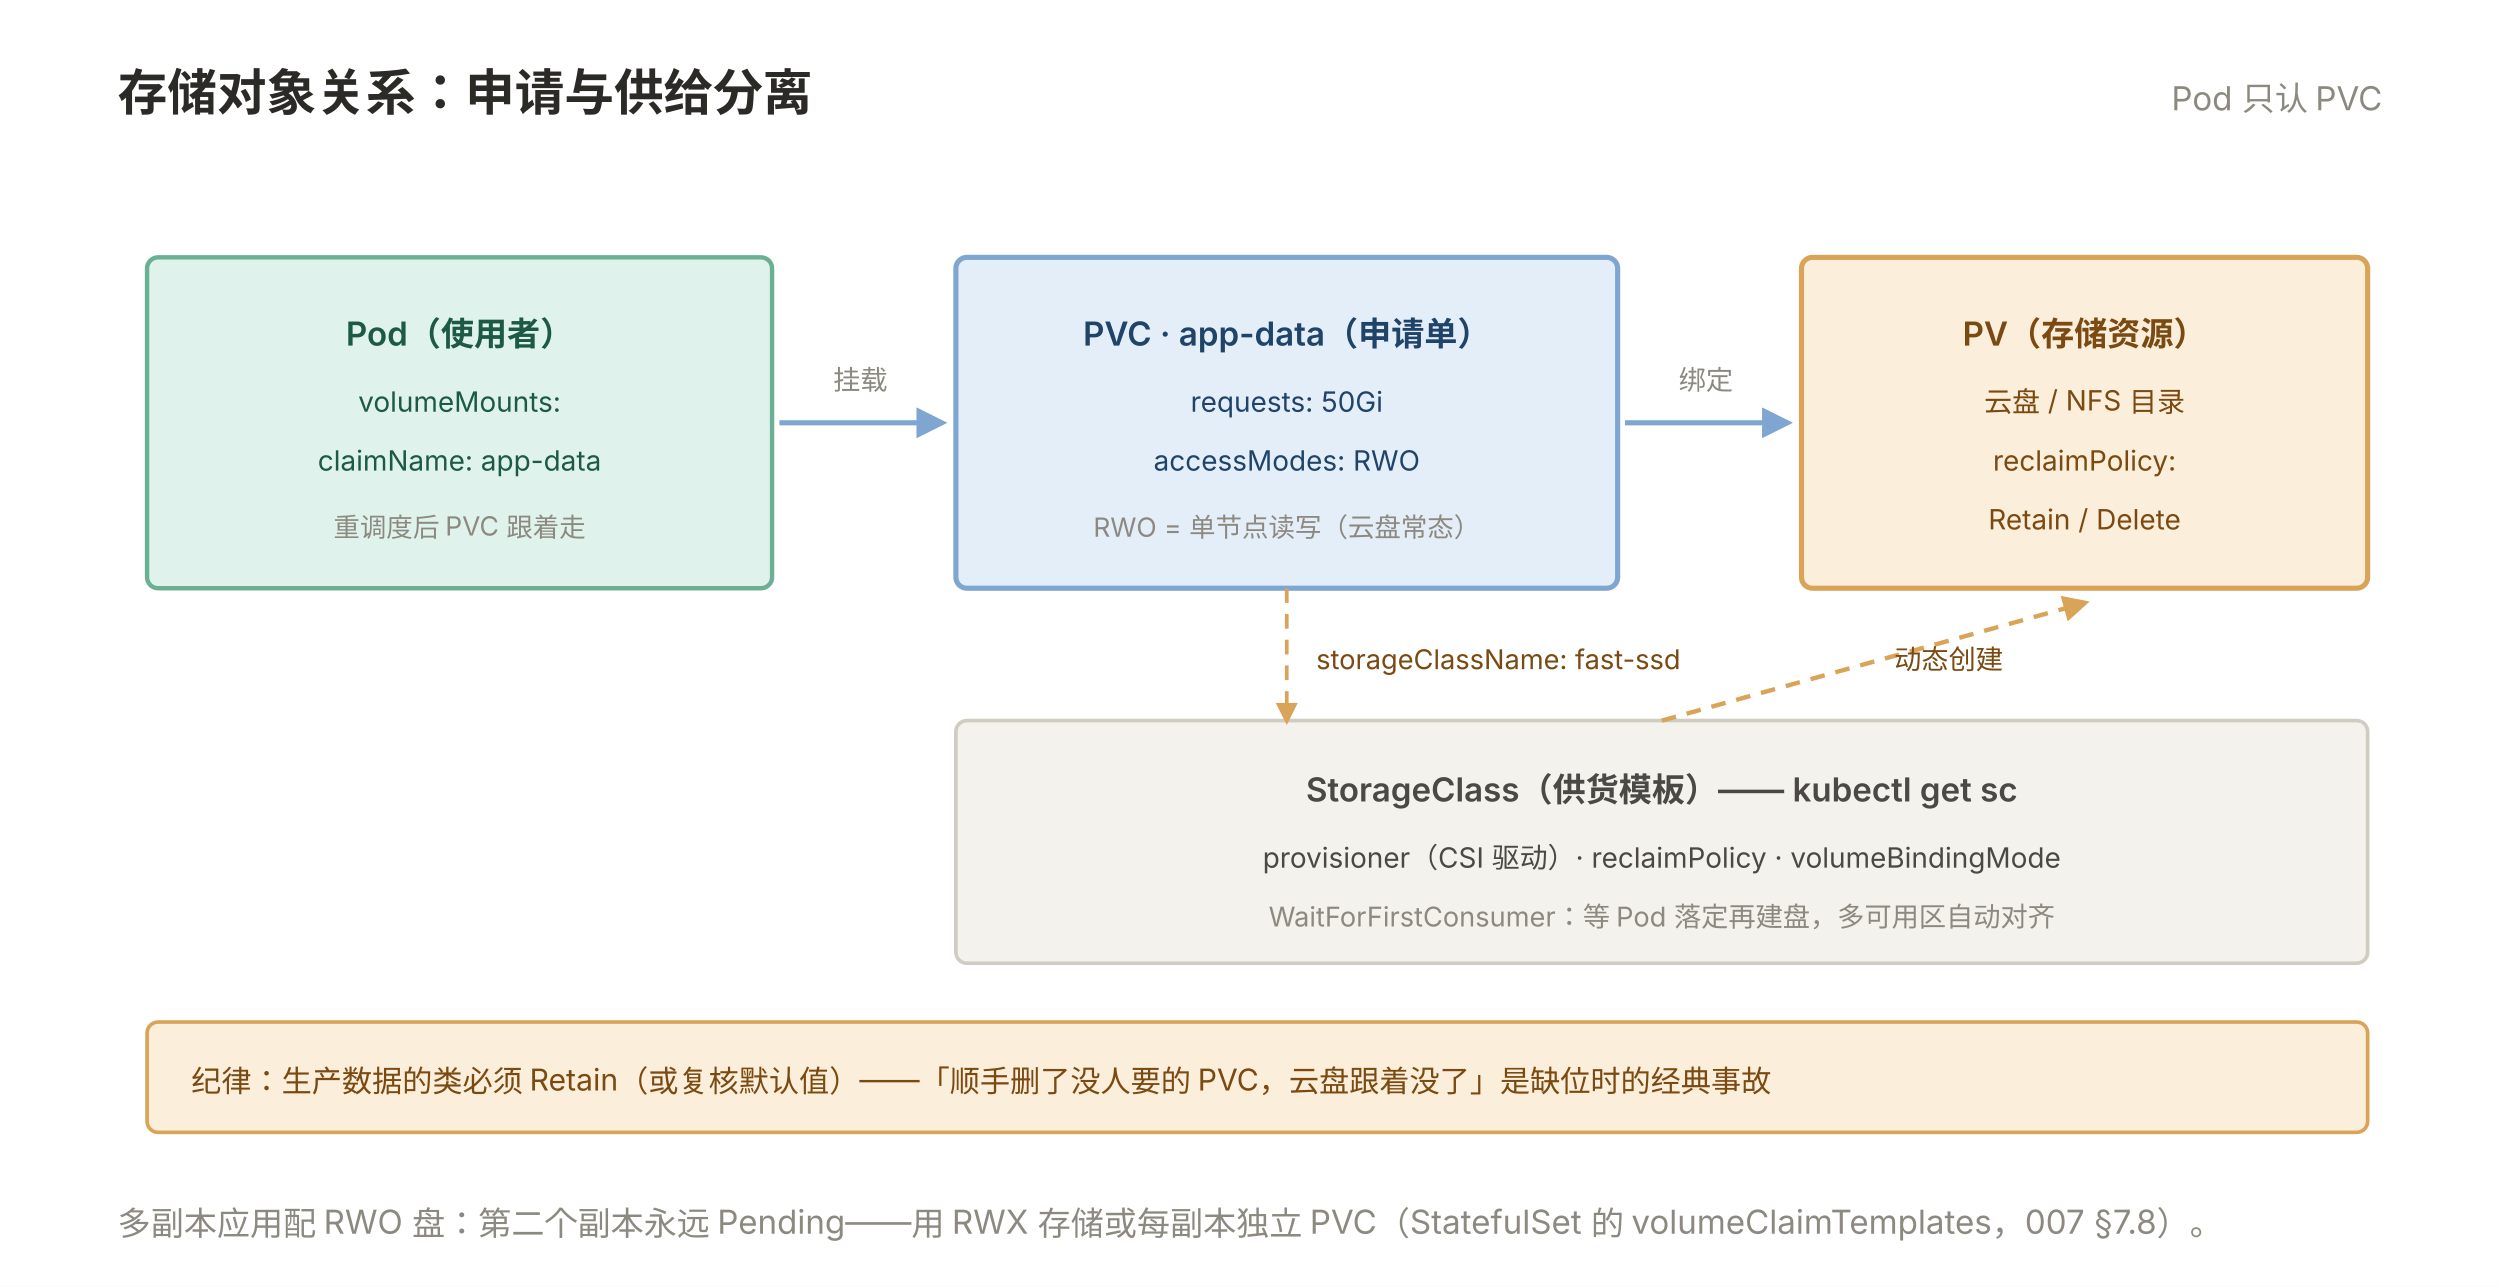
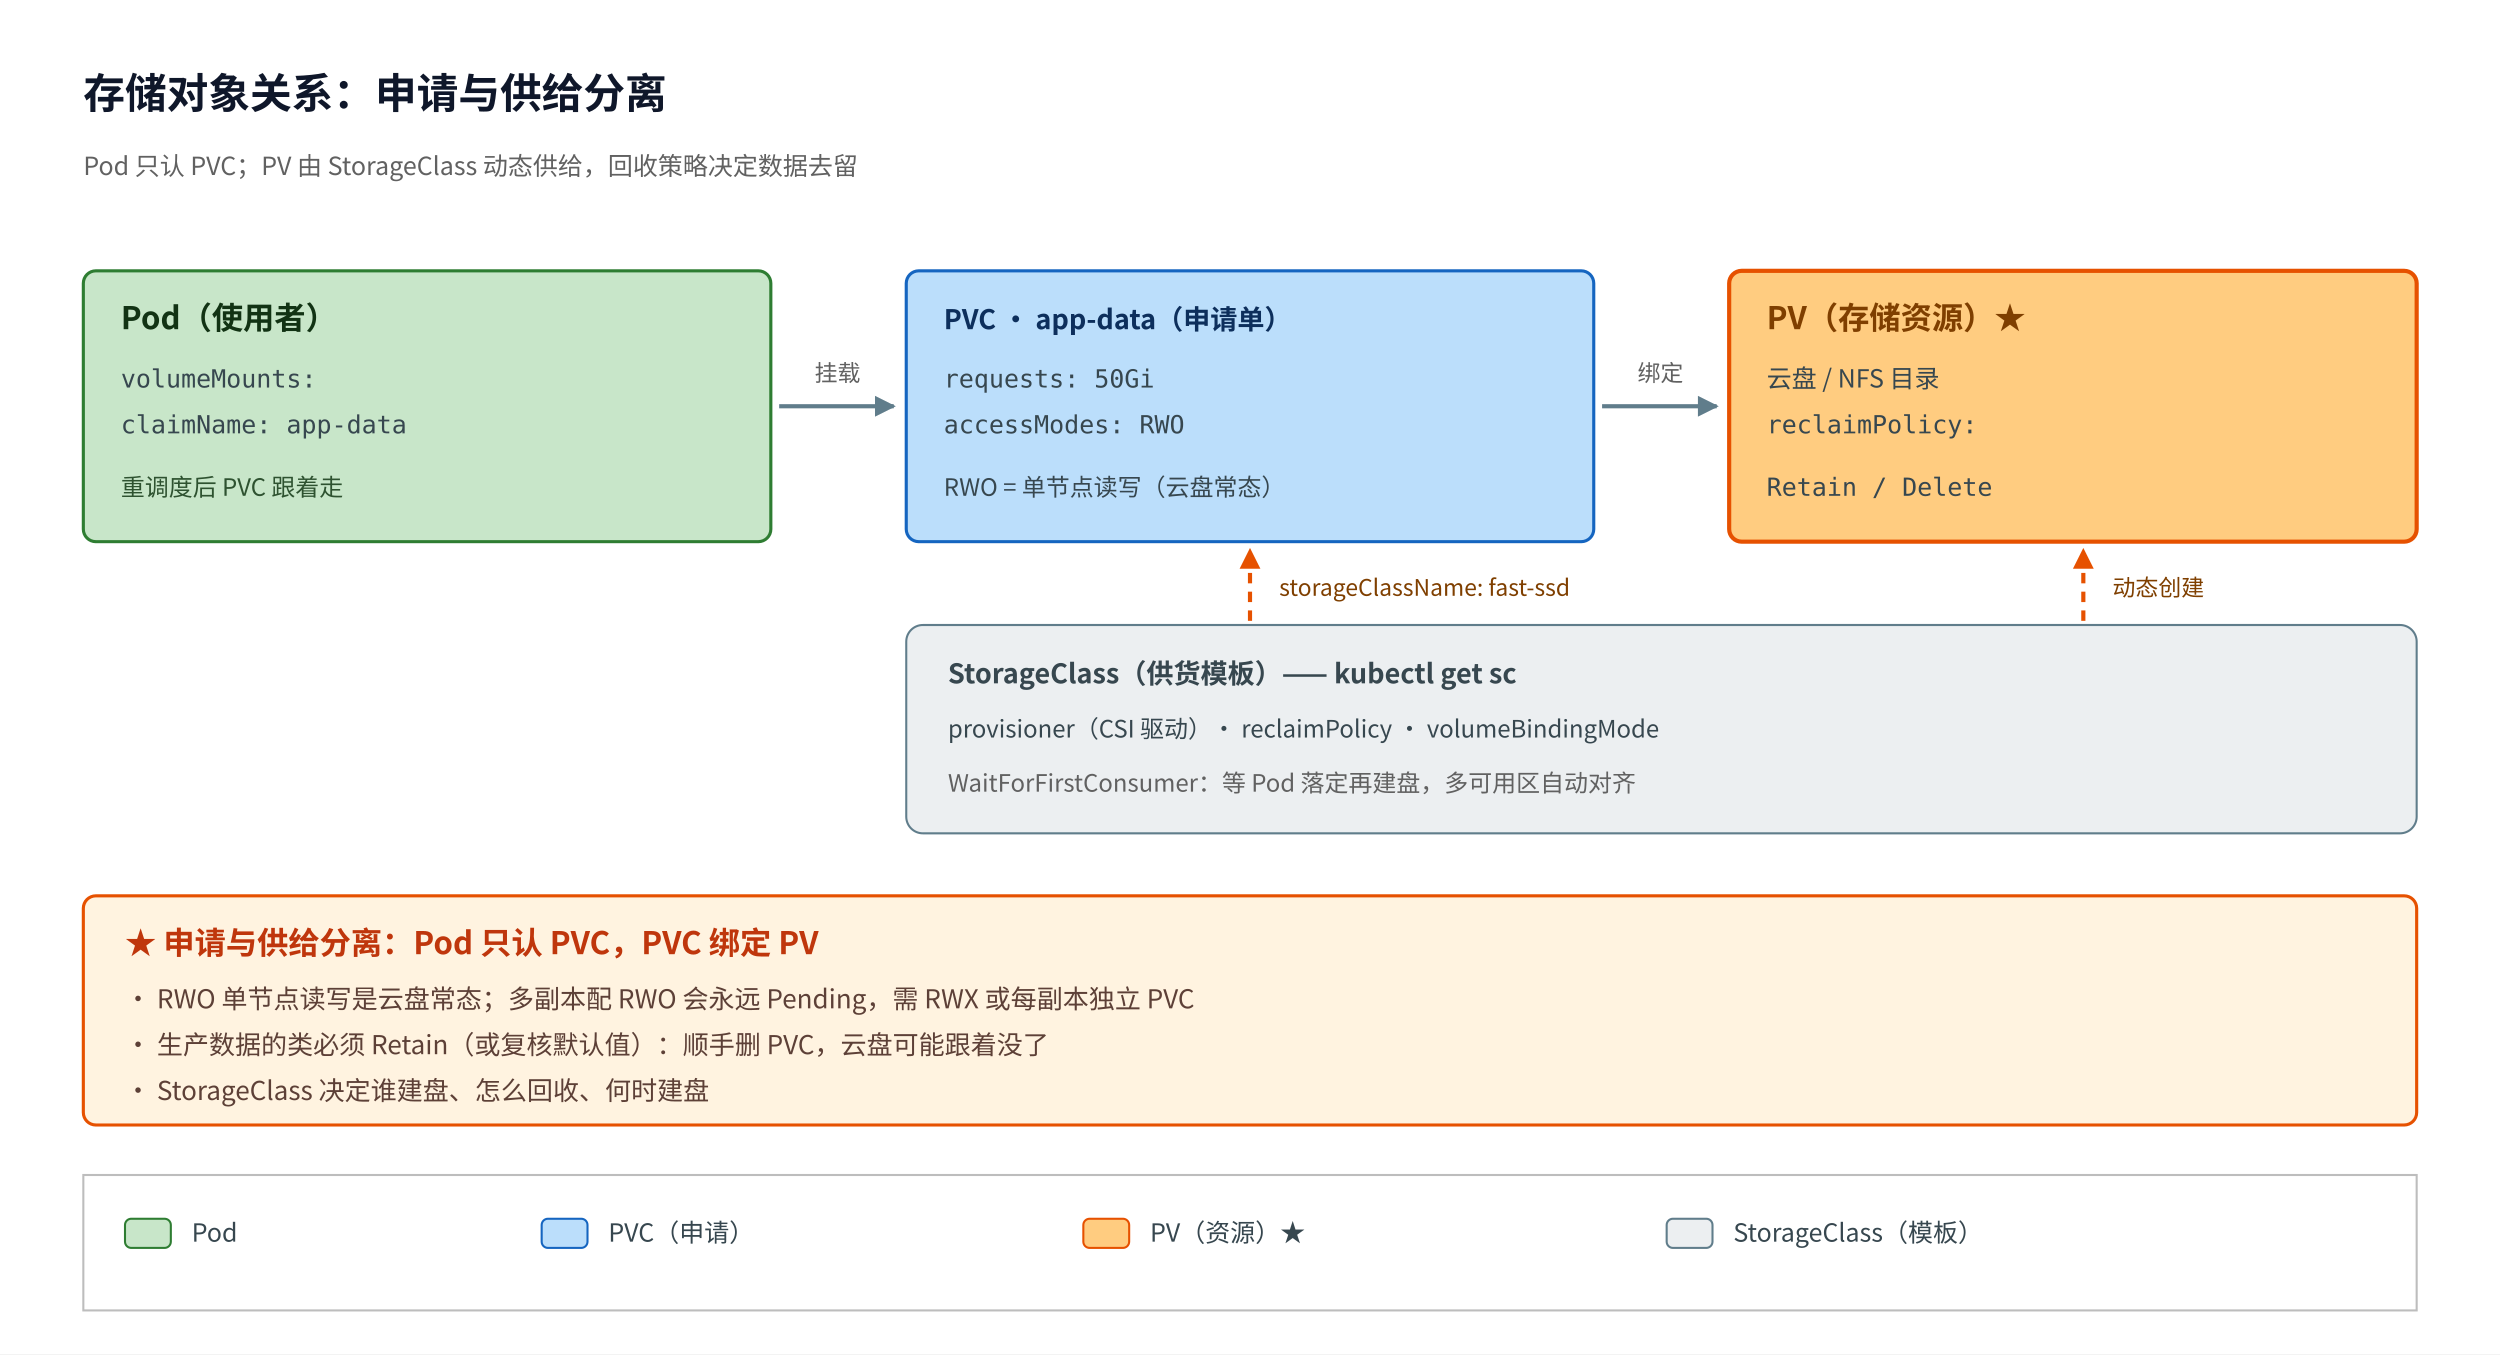
- <svg xmlns="http://www.w3.org/2000/svg" viewBox="0 0 1200 617.65" width="1200" height="617.65" font-family="-apple-system, 'Segoe UI', 'Microsoft YaHei', 'PingFang SC', sans-serif">
-   <g transform="scale(1.764706)">
-     <rect width="680" height="350" fill="#FFFFFF" />
-     <text x="32" y="30" font-size="13.5" font-weight="600" fill="#2B2A27">存储对象关系：申请与供给分离</text>
-     <text x="648" y="30" font-size="9" fill="#8C8980" text-anchor="end">Pod 只认 PVC</text>
-     <defs>
-       <marker id="d7Blue" viewBox="0 0 10 10" refX="8" refY="5" markerWidth="6" markerHeight="6" orient="auto">
-         <path d="M0,0 L10,5 L0,10 z" fill="#7FA6D0" />
-       </marker>
-       <marker id="d7Amber" viewBox="0 0 10 10" refX="8" refY="5" markerWidth="6" markerHeight="6" orient="auto">
-         <path d="M0,0 L10,5 L0,10 z" fill="#D9A458" />
-       </marker>
-     </defs>
-     <rect x="40" y="70" width="170" height="90" rx="3" fill="#DFF3EC" stroke="#6BAF95" stroke-width="1.2" />
-     <text x="125" y="94" font-size="9" font-weight="600" fill="#1D5A45" text-anchor="middle">Pod（使用者）</text>
-     <text x="125" y="112" font-size="7.6" fill="#1D5A45" text-anchor="middle">volumeMounts:</text>
-     <text x="125" y="128" font-size="7.6" fill="#1D5A45" text-anchor="middle">claimName: app-data</text>
-     <text x="125" y="146" font-size="7.2" fill="#8C8980" text-anchor="middle">重调度后 PVC 跟着走</text>
-     <line x1="212" y1="115" x2="256" y2="115" stroke="#7FA6D0" stroke-width="1.4" marker-end="url(#d7Blue)" />
-     <text x="234" y="106" font-size="7.4" fill="#8C8980" text-anchor="middle">挂载</text>
-     <rect x="260" y="70" width="180" height="90" rx="3" fill="#E4EEF9" stroke="#7FA6D0" stroke-width="1.4" />
-     <text x="350" y="94" font-size="9" font-weight="600" fill="#1F4468" text-anchor="middle">PVC · app-data（申请单）</text>
-     <text x="350" y="112" font-size="7.6" fill="#1F4468" text-anchor="middle">requests: 50Gi</text>
-     <text x="350" y="128" font-size="7.6" fill="#1F4468" text-anchor="middle">accessModes: RWO</text>
-     <text x="350" y="146" font-size="7.2" fill="#8C8980" text-anchor="middle">RWO = 单节点读写（云盘常态）</text>
-     <line x1="442" y1="115" x2="486" y2="115" stroke="#7FA6D0" stroke-width="1.4" marker-end="url(#d7Blue)" />
-     <text x="464" y="106" font-size="7.4" fill="#8C8980" text-anchor="middle">绑定</text>
-     <rect x="490" y="70" width="154" height="90" rx="3" fill="#FBEEDA" stroke="#D9A458" stroke-width="1.4" />
-     <text x="567" y="94" font-size="9" font-weight="600" fill="#7A4A12" text-anchor="middle">PV（存储资源）</text>
-     <text x="567" y="112" font-size="7.6" fill="#7A4A12" text-anchor="middle">云盘 / NFS 目录</text>
-     <text x="567" y="128" font-size="7.6" fill="#7A4A12" text-anchor="middle">reclaimPolicy:</text>
-     <text x="567" y="144" font-size="7.6" fill="#7A4A12" text-anchor="middle">Retain / Delete</text>
-     <rect x="260" y="196" width="384" height="66" rx="3" fill="#F4F2EC" stroke="#CFCCC2" stroke-width="1" />
-     <text x="452" y="218" font-size="9" font-weight="600" fill="#4A4945" text-anchor="middle">StorageClass（供货模板）—— kubectl get sc</text>
-     <text x="452" y="236" font-size="7.6" fill="#4A4945" text-anchor="middle">provisioner（CSI 驱动）· reclaimPolicy · volumeBindingMode</text>
-     <text x="452" y="252" font-size="7.4" fill="#8C8980" text-anchor="middle">WaitForFirstConsumer：等 Pod 落定再建盘，多可用区自动对齐</text>
-     <line x1="452" y1="196" x2="567" y2="164" stroke="#D9A458" stroke-width="1.2" stroke-dasharray="4 3" marker-end="url(#d7Amber)" />
-     <text x="530" y="182" font-size="7.4" fill="#7A4A12" text-anchor="middle">动态创建</text>
-     <line x1="350" y1="160" x2="350" y2="196" stroke="#D9A458" stroke-width="1" stroke-dasharray="4 3" marker-end="url(#d7Amber)" />
-     <text x="358" y="182" font-size="7.4" fill="#7A4A12">storageClassName: fast-ssd</text>
-     <rect x="40" y="278" width="604" height="30" rx="3" fill="#FBEEDA" stroke="#D9A458" stroke-width="1" />
-     <text x="52" y="297" font-size="8.2" fill="#7A4A12">纪律：生产数据的类必须 Retain（或复核默认值）——「顺手删了没人要的 PVC，云盘跟着没了」是缺位时的经典事故</text>
-     <text x="32" y="336" font-size="9" fill="#8C8980">多副本应用配 RWO 盘：第二个副本永远 Pending——用 RWX 存储或每副本独立 PVC（StatefulSet 的 volumeClaimTemplates，007 §7.8）。</text>
-   </g>
+ <svg xmlns="http://www.w3.org/2000/svg" viewBox="0 0 1200 650" font-family="'Microsoft YaHei','PingFang SC','Noto Sans CJK SC',sans-serif">
+   <rect x="0" y="0" width="1200" height="650" fill="#ffffff" />
+   <text x="40" y="52" font-size="20" font-weight="bold" fill="#0f172a">存储对象关系：申请与供给分离</text>
+   <text x="40" y="84" font-size="12" fill="#616161">Pod 只认 PVC；PV 由 StorageClass 动态供给，回收策略决定数据去留</text>
+   <rect x="40" y="130" width="330" height="130" rx="6" fill="#c8e6c9" stroke="#2e7d32" stroke-width="1.5" />
+   <text x="58" y="158" font-size="15" font-weight="bold" fill="#123314">Pod（使用者）</text>
+   <text x="58" y="186" font-size="12" fill="#37474f" font-family="ui-monospace,Menlo,Consolas,monospace">volumeMounts:</text>
+   <text x="58" y="208" font-size="12" fill="#37474f" font-family="ui-monospace,Menlo,Consolas,monospace">claimName: app-data</text>
+   <text x="58" y="238" font-size="11.5" fill="#2e5230">重调度后 PVC 跟着走</text>
+   <line x1="374" y1="195" x2="429" y2="195" stroke="#607d8b" stroke-width="2" marker-end="url(#arrow)" />
+   <text x="402" y="183" font-size="11" fill="#616161" text-anchor="middle">挂载</text>
+   <rect x="435" y="130" width="330" height="130" rx="6" fill="#bbdefb" stroke="#1565c0" stroke-width="1.5" />
+   <text x="453" y="158" font-size="13" font-weight="bold" fill="#0d2f5c">PVC · app-data（申请单）</text>
+   <text x="453" y="186" font-size="12" fill="#37474f" font-family="ui-monospace,Menlo,Consolas,monospace">requests: 50Gi</text>
+   <text x="453" y="208" font-size="12" fill="#37474f" font-family="ui-monospace,Menlo,Consolas,monospace">accessModes: RWO</text>
+   <text x="453" y="238" font-size="11.5" fill="#37474f">RWO = 单节点读写（云盘常态）</text>
+   <line x1="769" y1="195" x2="824" y2="195" stroke="#607d8b" stroke-width="2" marker-end="url(#arrow)" />
+   <text x="797" y="183" font-size="11" fill="#616161" text-anchor="middle">绑定</text>
+   <rect x="830" y="130" width="330" height="130" rx="6" fill="#ffcc80" stroke="#e65100" stroke-width="2" />
+   <text x="848" y="158" font-size="15" font-weight="bold" fill="#7f3f00">PV（存储资源）★</text>
+   <text x="848" y="186" font-size="12" fill="#37474f">云盘 / NFS 目录</text>
+   <text x="848" y="208" font-size="12" fill="#37474f" font-family="ui-monospace,Menlo,Consolas,monospace">reclaimPolicy:</text>
+   <text x="848" y="238" font-size="12" fill="#37474f" font-family="ui-monospace,Menlo,Consolas,monospace">Retain / Delete</text>
+   <rect x="435" y="300" width="725" height="100" rx="8" fill="#eceff1" stroke="#607d8b" stroke-width="1" />
+   <text x="455" y="328" font-size="13" font-weight="bold" fill="#37474f">StorageClass（供货模板）—— kubectl get sc</text>
+   <text x="455" y="354" font-size="11.5" fill="#37474f">provisioner（CSI 驱动）· reclaimPolicy · volumeBindingMode</text>
+   <text x="455" y="380" font-size="11.5" fill="#616161">WaitForFirstConsumer：等 Pod 落定再建盘，多可用区自动对齐</text>
+   <line x1="600" y1="298" x2="600" y2="264" stroke="#e65100" stroke-width="2" stroke-dasharray="5 4" marker-end="url(#arrowOrange)" />
+   <text x="614" y="286" font-size="11" fill="#7f3f00">storageClassName: fast-ssd</text>
+   <line x1="1000" y1="298" x2="1000" y2="264" stroke="#e65100" stroke-width="2" stroke-dasharray="5 4" marker-end="url(#arrowOrange)" />
+   <text x="1014" y="286" font-size="11" fill="#7f3f00">动态创建</text>
+   <rect x="40" y="430" width="1120" height="110" rx="6" fill="#fff3e0" stroke="#e65100" stroke-width="1.5" />
+   <text x="60" y="458" font-size="15" font-weight="bold" fill="#bf360c">★ 申请与供给分离：Pod 只认 PVC，PVC 绑定 PV</text>
+   <text x="60" y="484" font-size="12.5" fill="#5d4037">· RWO 单节点读写是云盘常态；多副本配 RWO 会永远 Pending，需 RWX 或每副本独立 PVC</text>
+   <text x="60" y="506" font-size="12.5" fill="#5d4037">· 生产数据的类必须 Retain（或复核默认值）：顺手删 PVC，云盘可能跟着没了</text>
+   <text x="60" y="528" font-size="12.5" fill="#5d4037">· StorageClass 决定谁建盘、怎么回收、何时建盘</text>
+   <rect x="40" y="564" width="1120" height="65" fill="#ffffff" stroke="#bdbdbd" stroke-width="1" />
+   <rect x="60" y="585" width="22" height="14" rx="3" fill="#c8e6c9" stroke="#2e7d32" stroke-width="1" />
+   <text x="92" y="596" font-size="12" fill="#37474f">Pod</text>
+   <rect x="260" y="585" width="22" height="14" rx="3" fill="#bbdefb" stroke="#1565c0" stroke-width="1" />
+   <text x="292" y="596" font-size="12" fill="#37474f">PVC（申请）</text>
+   <rect x="520" y="585" width="22" height="14" rx="3" fill="#ffcc80" stroke="#e65100" stroke-width="1" />
+   <text x="552" y="596" font-size="12" fill="#37474f">PV（资源）★</text>
+   <rect x="800" y="585" width="22" height="14" rx="3" fill="#eceff1" stroke="#607d8b" stroke-width="1" />
+   <text x="832" y="596" font-size="12" fill="#37474f">StorageClass（模板）</text>
+   <defs>
+     <marker id="arrow" viewBox="0 0 10 10" refX="9" refY="5" markerWidth="10" markerHeight="10" markerUnits="userSpaceOnUse" orient="auto-start-reverse">
+       <path d="M 0 0 L 10 5 L 0 10 z" fill="#607d8b" />
+     </marker>
+     <marker id="arrowOrange" viewBox="0 0 10 10" refX="9" refY="5" markerWidth="10" markerHeight="10" markerUnits="userSpaceOnUse" orient="auto-start-reverse">
+       <path d="M 0 0 L 10 5 L 0 10 z" fill="#e65100" />
+     </marker>
+   </defs>
</svg>
